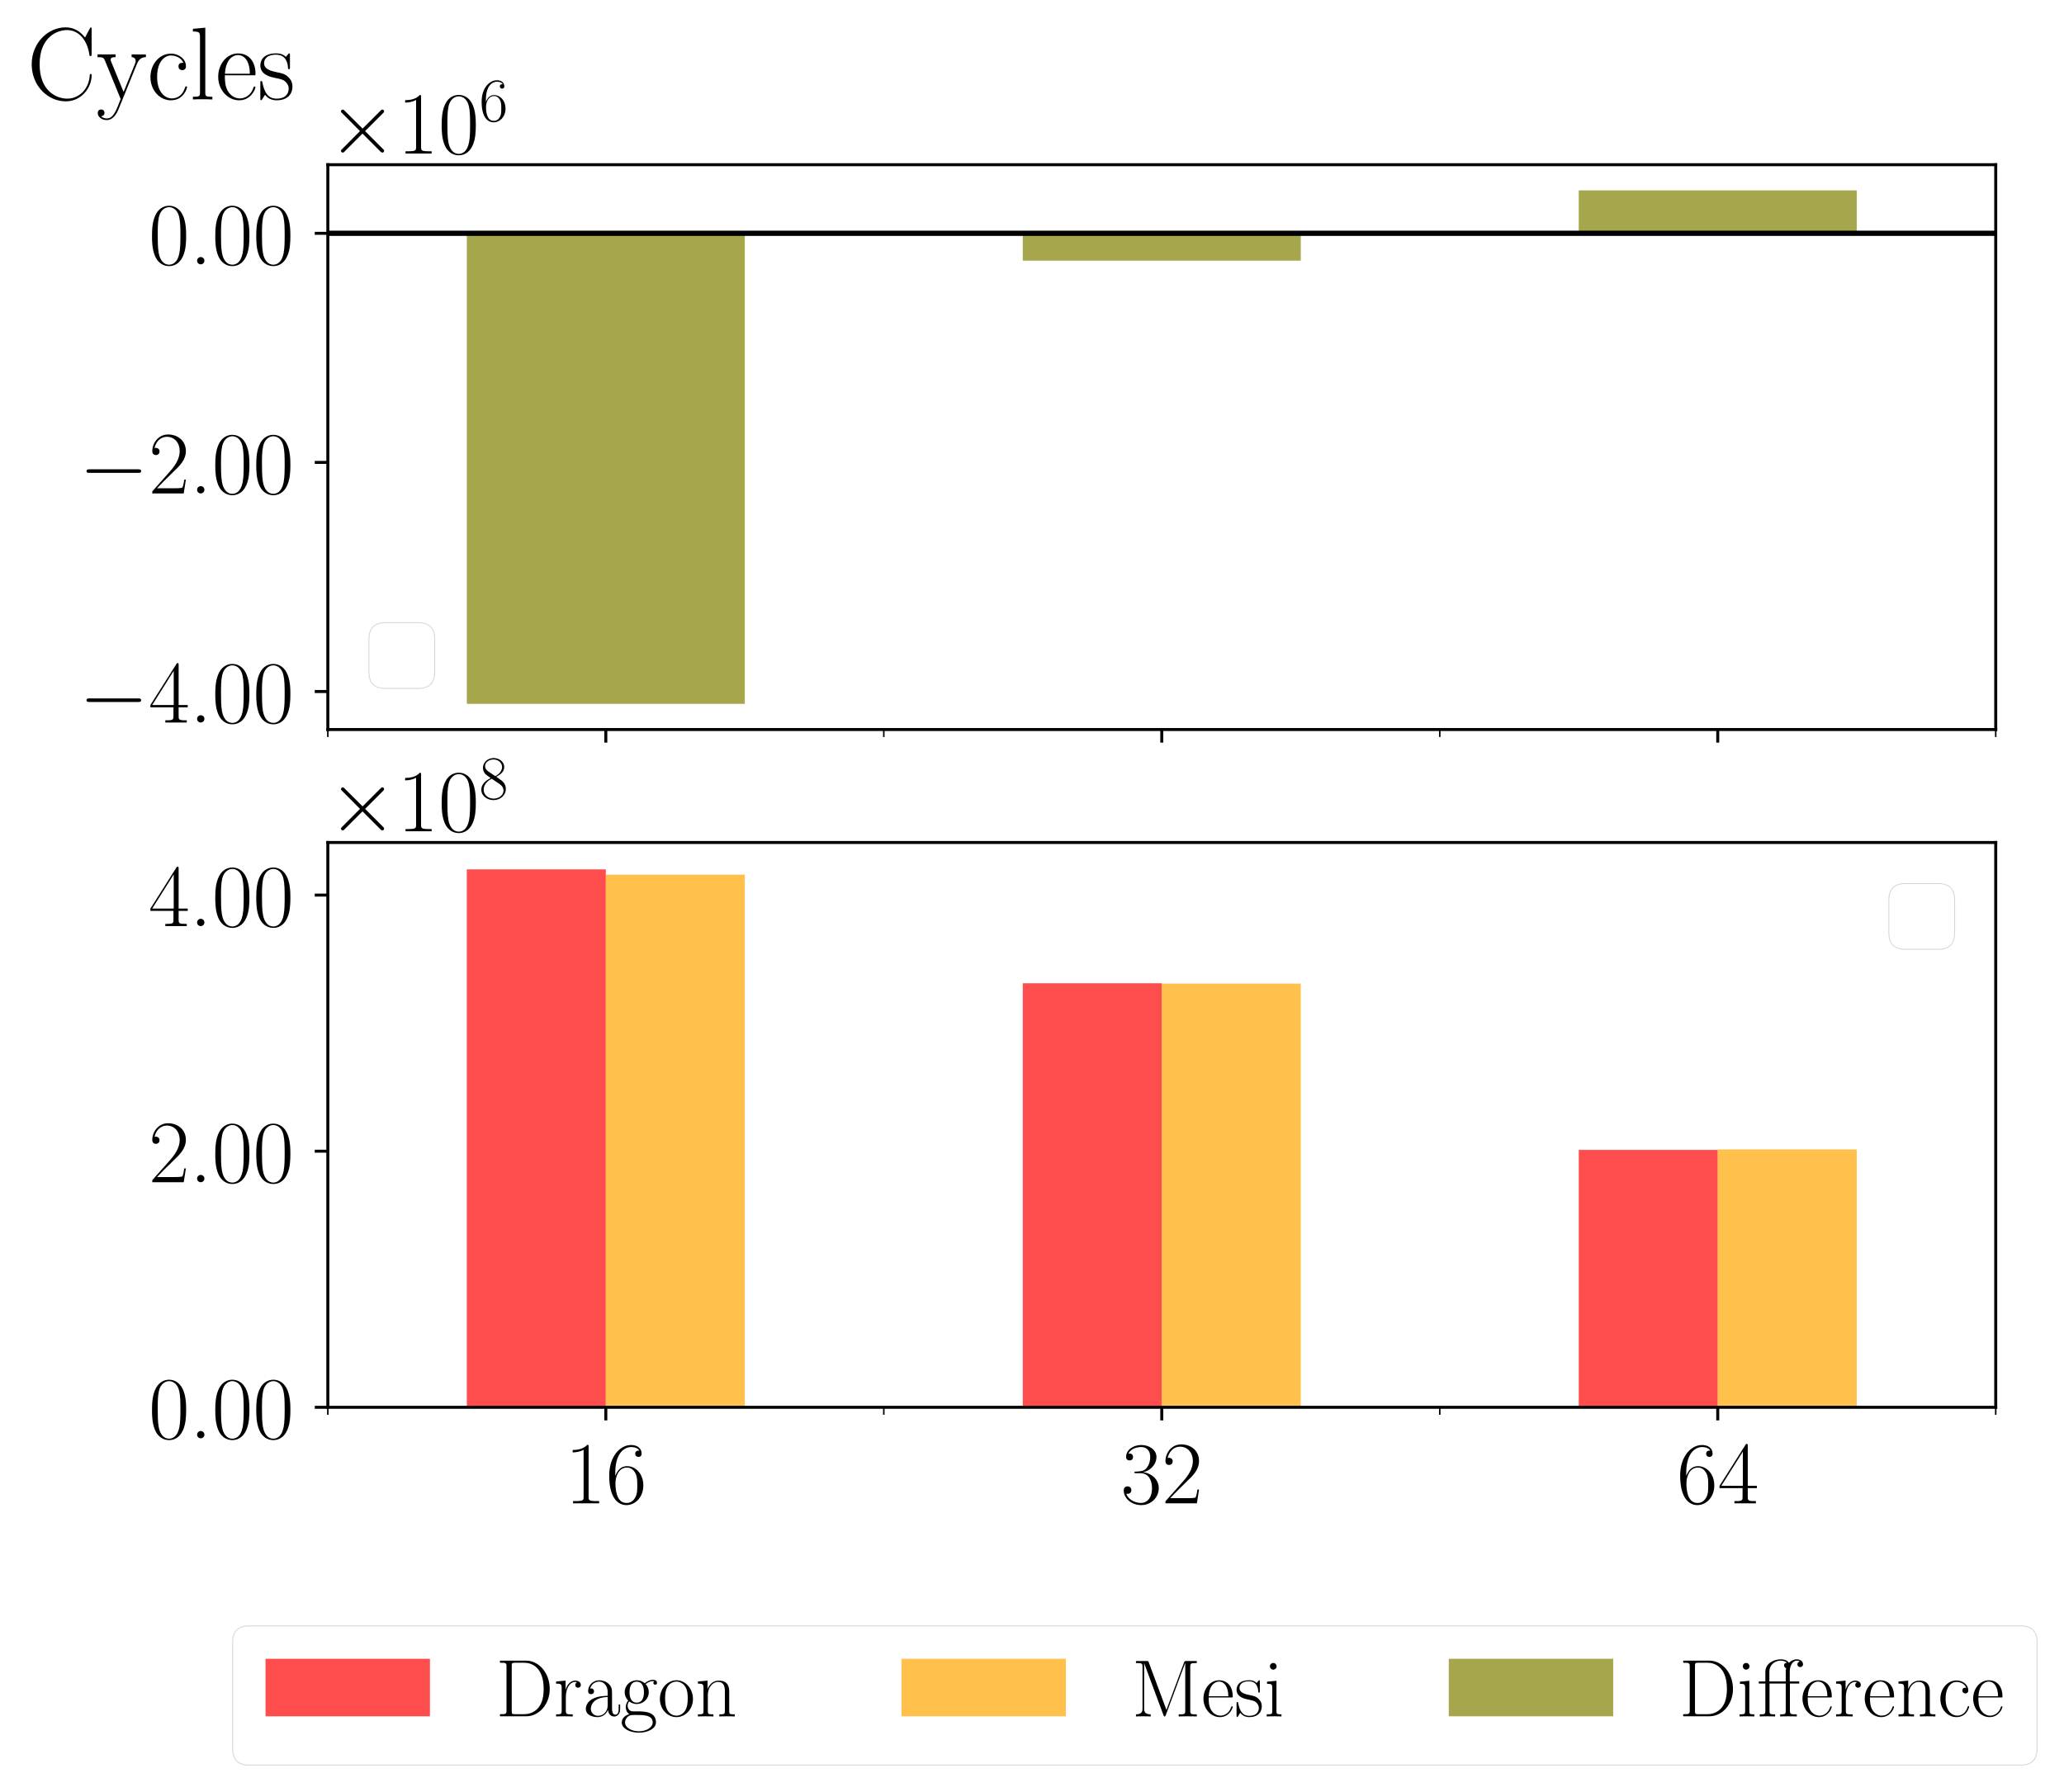
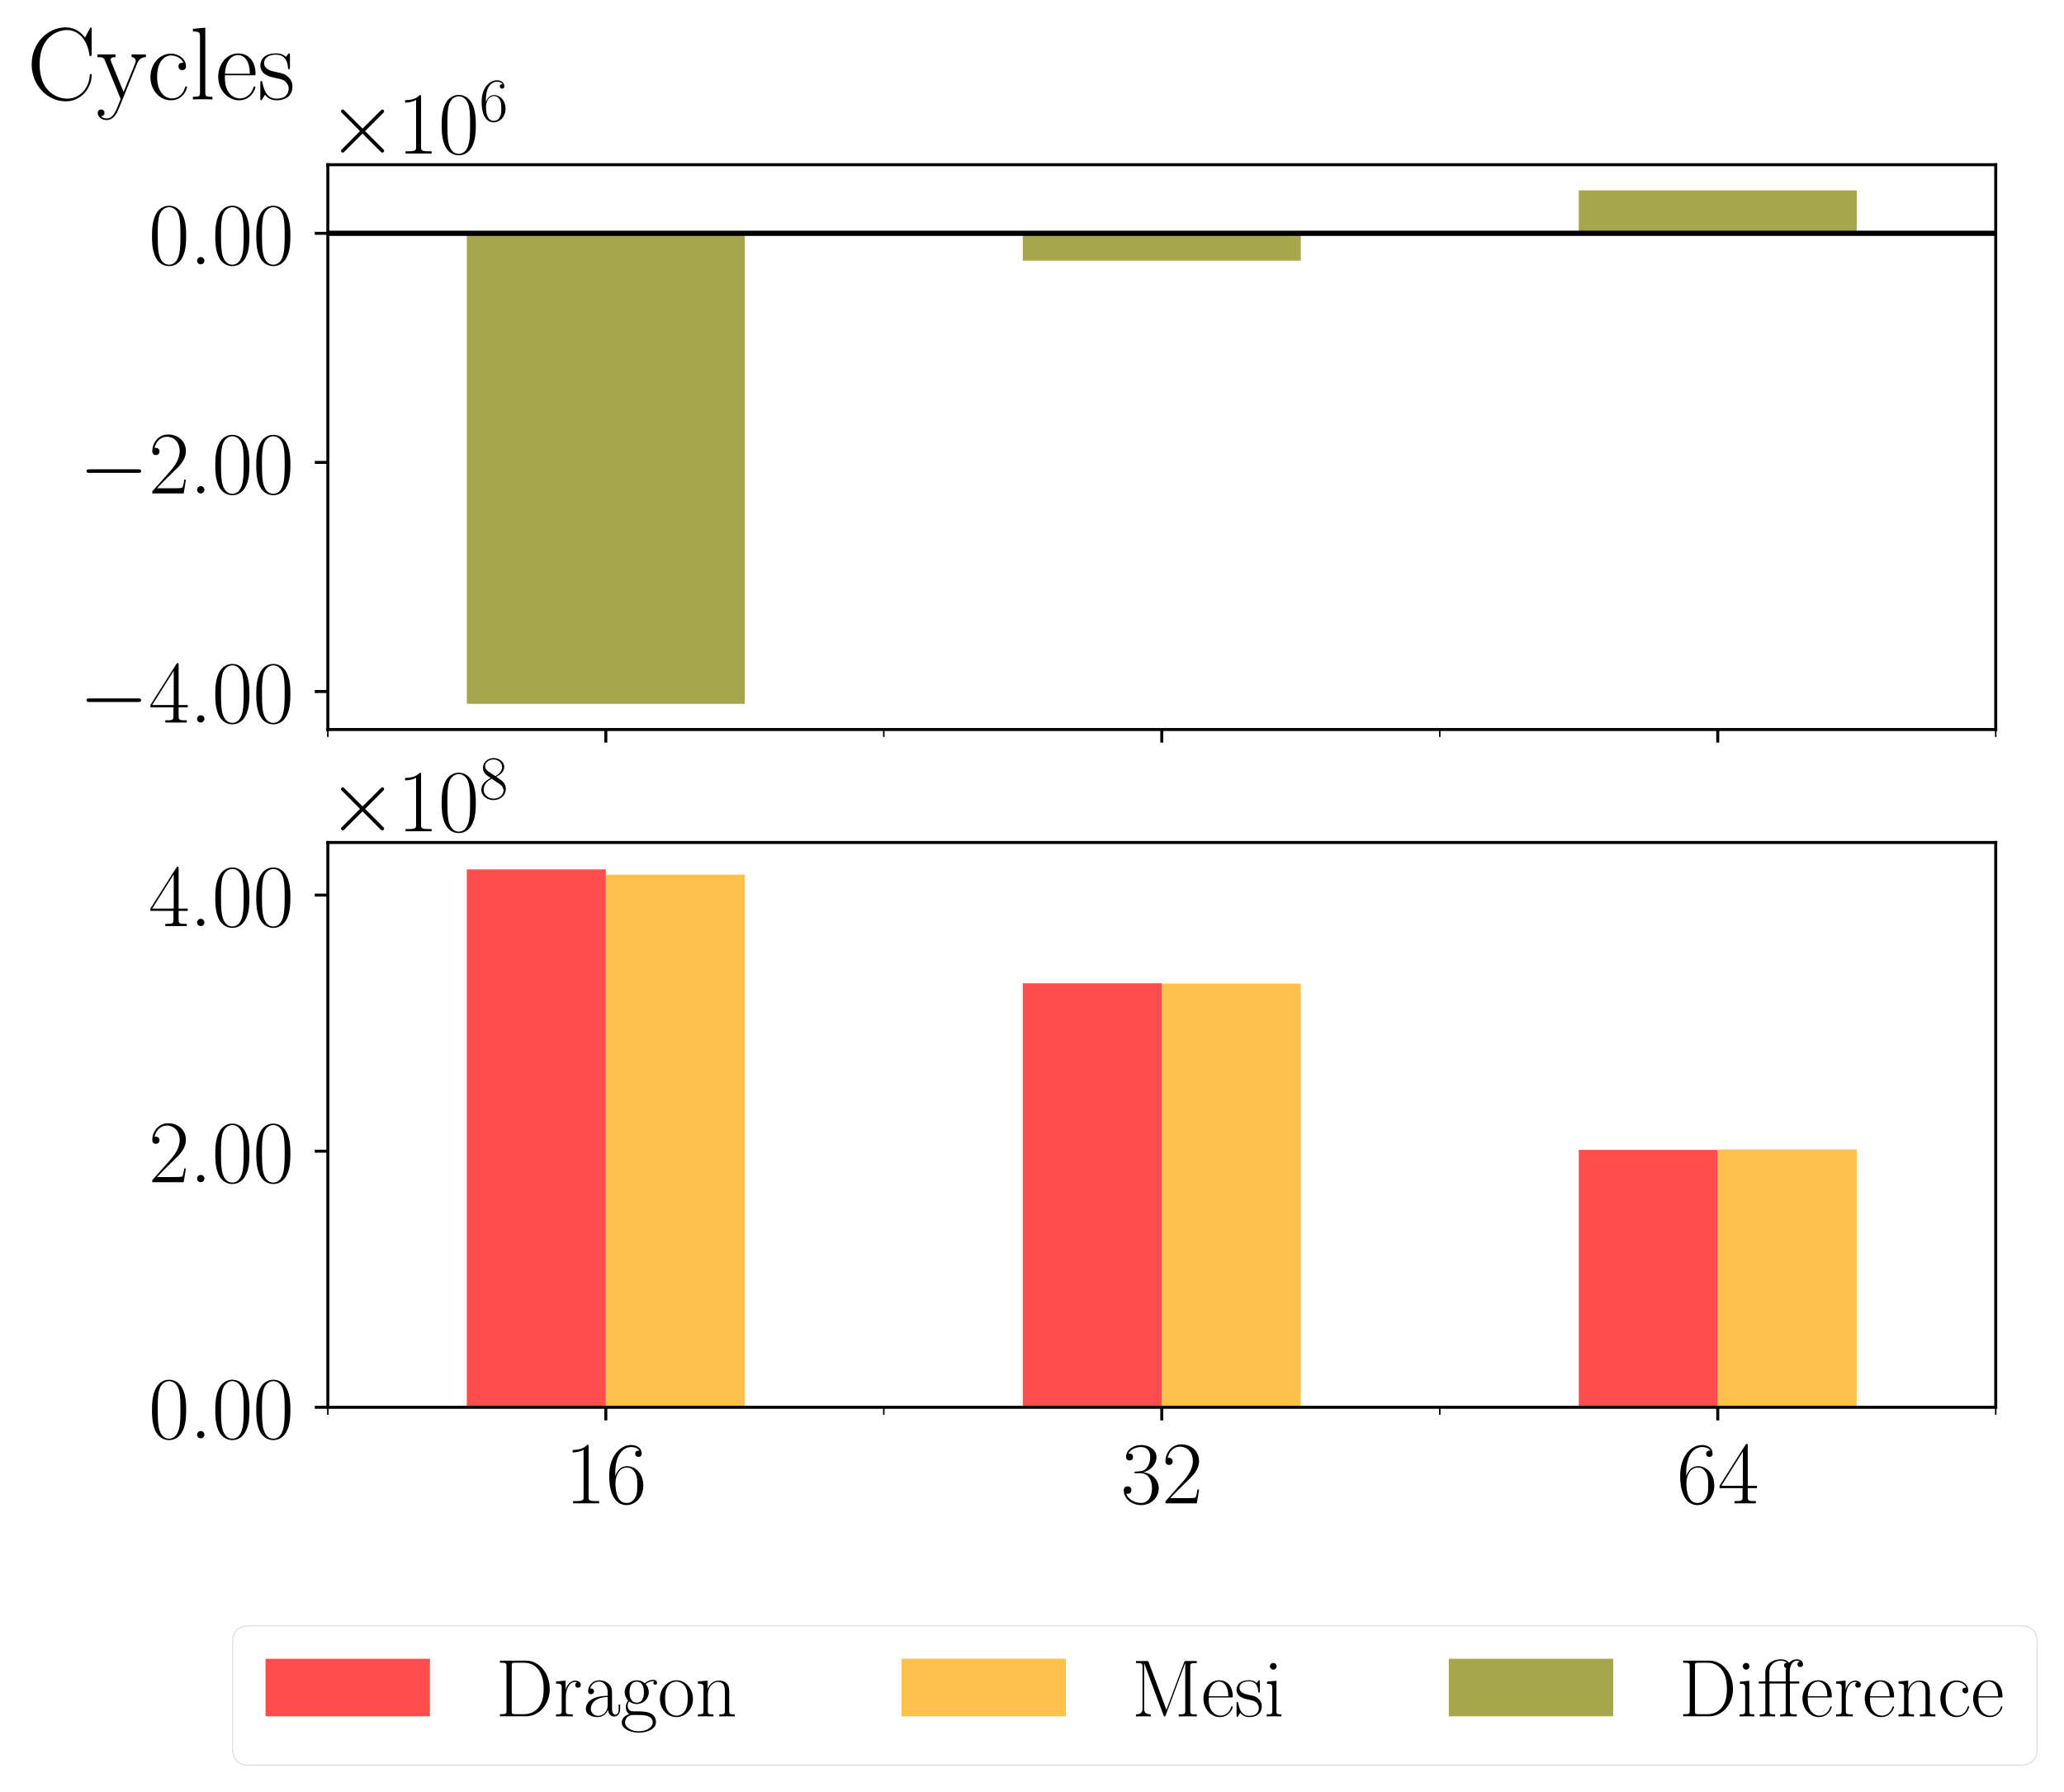
<svg xmlns="http://www.w3.org/2000/svg" xmlns:xlink="http://www.w3.org/1999/xlink" width="552.416pt" height="479.717pt" viewBox="0 0 552.416 479.717" version="1.1">
  <defs>
    <style type="text/css">*{stroke-linejoin: round; stroke-linecap: butt}</style>
  </defs>
  <g id="figure_1">
    <g id="patch_1">
      <path d="M 0 479.717  L 552.416 479.717  L 552.416 0  L 0 0  z " style="fill: #ffffff" />
    </g>
    <g id="axes_1">
      <g id="patch_2">
        <path d="M 87.743 195.294  L 534.143 195.294  L 534.143 44.094  L 87.743 44.094  z " style="fill: #ffffff" />
      </g>
      <g id="patch_3">
-         <path d="M 124.943 62.459  L 199.343 62.459  L 199.343 188.421  L 124.943 188.421  z " clip-path="url(#pe69058b546)" style="fill: #808000; opacity: 0.7" />
+         <path d="M 124.943 62.459  L 199.343 62.459  L 199.343 188.421  L 124.943 188.421  z " clip-path="url(#p09b259d402)" style="fill: #808000; opacity: 0.7" />
      </g>
      <g id="patch_4">
-         <path d="M 273.743 62.459  L 348.143 62.459  L 348.143 69.771  L 273.743 69.771  z " clip-path="url(#pe69058b546)" style="fill: #808000; opacity: 0.7" />
+         <path d="M 273.743 62.459  L 348.143 62.459  L 348.143 69.771  L 273.743 69.771  z " clip-path="url(#p09b259d402)" style="fill: #808000; opacity: 0.7" />
      </g>
      <g id="patch_5">
-         <path d="M 422.543 62.459  L 496.943 62.459  L 496.943 50.966  L 422.543 50.966  z " clip-path="url(#pe69058b546)" style="fill: #808000; opacity: 0.7" />
+         <path d="M 422.543 62.459  L 496.943 62.459  L 496.943 50.966  L 422.543 50.966  z " clip-path="url(#p09b259d402)" style="fill: #808000; opacity: 0.7" />
      </g>
      <g id="matplotlib.axis_1">
        <g id="xtick_1">
          <g id="line2d_1">
            <defs>
-               <path id="mac73f9a037" d="M 0 0  L 0 3.5  " style="stroke: #000000; stroke-width: 0.8" />
-             </defs>
-             <g>
-               <use xlink:href="#mac73f9a037" x="162.143" y="195.294" style="stroke: #000000; stroke-width: 0.8" />
+               <path id="m953974e81e" d="M 0 0  L 0 3.5  " style="stroke: #000000; stroke-width: 0.8" />
+             </defs>
+             <g>
+               <use xlink:href="#m953974e81e" x="162.143" y="195.294" style="stroke: #000000; stroke-width: 0.8" />
            </g>
          </g>
        </g>
        <g id="xtick_2">
          <g id="line2d_2">
            <g>
-               <use xlink:href="#mac73f9a037" x="310.943" y="195.294" style="stroke: #000000; stroke-width: 0.8" />
+               <use xlink:href="#m953974e81e" x="310.943" y="195.294" style="stroke: #000000; stroke-width: 0.8" />
            </g>
          </g>
        </g>
        <g id="xtick_3">
          <g id="line2d_3">
            <g>
-               <use xlink:href="#mac73f9a037" x="459.743" y="195.294" style="stroke: #000000; stroke-width: 0.8" />
+               <use xlink:href="#m953974e81e" x="459.743" y="195.294" style="stroke: #000000; stroke-width: 0.8" />
            </g>
          </g>
        </g>
        <g id="xtick_4">
          <g id="line2d_4">
            <defs>
-               <path id="maad5598e9f" d="M 0 0  L 0 2  " style="stroke: #000000; stroke-width: 0.4" />
-             </defs>
-             <g>
-               <use xlink:href="#maad5598e9f" x="87.743" y="195.294" style="stroke: #000000; stroke-width: 0.4" />
+               <path id="m200328ff78" d="M 0 0  L 0 2  " style="stroke: #000000; stroke-width: 0.4" />
+             </defs>
+             <g>
+               <use xlink:href="#m200328ff78" x="87.743" y="195.294" style="stroke: #000000; stroke-width: 0.4" />
            </g>
          </g>
        </g>
        <g id="xtick_5">
          <g id="line2d_5">
            <g>
-               <use xlink:href="#maad5598e9f" x="236.543" y="195.294" style="stroke: #000000; stroke-width: 0.4" />
+               <use xlink:href="#m200328ff78" x="236.543" y="195.294" style="stroke: #000000; stroke-width: 0.4" />
            </g>
          </g>
        </g>
        <g id="xtick_6">
          <g id="line2d_6">
            <g>
-               <use xlink:href="#maad5598e9f" x="385.343" y="195.294" style="stroke: #000000; stroke-width: 0.4" />
+               <use xlink:href="#m200328ff78" x="385.343" y="195.294" style="stroke: #000000; stroke-width: 0.4" />
            </g>
          </g>
        </g>
        <g id="xtick_7">
          <g id="line2d_7">
            <g>
-               <use xlink:href="#maad5598e9f" x="534.143" y="195.294" style="stroke: #000000; stroke-width: 0.4" />
+               <use xlink:href="#m200328ff78" x="534.143" y="195.294" style="stroke: #000000; stroke-width: 0.4" />
            </g>
          </g>
        </g>
      </g>
      <g id="matplotlib.axis_2">
        <g id="ytick_1">
          <g id="line2d_8">
            <defs>
-               <path id="mbe577cff24" d="M 0 0  L -3.5 0  " style="stroke: #000000; stroke-width: 0.8" />
-             </defs>
-             <g>
-               <use xlink:href="#mbe577cff24" x="87.743" y="185.117" style="stroke: #000000; stroke-width: 0.8" />
+               <path id="m95f614c9e4" d="M 0 0  L -3.5 0  " style="stroke: #000000; stroke-width: 0.8" />
+             </defs>
+             <g>
+               <use xlink:href="#m95f614c9e4" x="87.743" y="185.117" style="stroke: #000000; stroke-width: 0.8" />
            </g>
          </g>
          <g id="text_1">
            <g transform="translate(21.17931 193.4189)scale(0.24 -0.24)">
              <defs>
                <path id="CMSY10-0" d="M 4218 1472  C 4326 1472 4442 1472 4442 1600  C 4442 1728 4326 1728 4218 1728  L 755 1728  C 646 1728 531 1728 531 1600  C 531 1472 646 1472 755 1472  L 4218 1472  z " transform="scale(0.015625)" />
                <path id="CMR17-34" d="M 2150 4122  C 2150 4256 2144 4256 2029 4256  L 128 1254  L 128 1088  L 1779 1088  L 1779 457  C 1779 224 1766 160 1318 160  L 1197 160  L 1197 0  C 1402 0 1747 0 1965 0  C 2182 0 2528 0 2733 0  L 2733 160  L 2611 160  C 2163 160 2150 224 2150 457  L 2150 1088  L 2803 1088  L 2803 1254  L 2150 1254  L 2150 4122  z M 1798 3703  L 1798 1254  L 256 1254  L 1798 3703  z " transform="scale(0.015625)" />
                <path id="CMR17-2e" d="M 1062 261  C 1062 420 934 522 800 522  C 672 522 538 420 538 261  C 538 102 666 0 800 0  C 928 0 1062 102 1062 261  z " transform="scale(0.015625)" />
                <path id="CMR17-30" d="M 2688 2025  C 2688 2416 2682 3080 2413 3591  C 2176 4039 1798 4198 1466 4198  C 1158 4198 768 4058 525 3597  C 269 3118 243 2524 243 2025  C 243 1661 250 1106 448 619  C 723 -39 1216 -128 1466 -128  C 1760 -128 2208 -7 2470 600  C 2662 1042 2688 1559 2688 2025  z M 1466 -26  C 1056 -26 813 325 723 812  C 653 1188 653 1738 653 2096  C 653 2588 653 2997 736 3387  C 858 3929 1216 4096 1466 4096  C 1728 4096 2067 3923 2189 3400  C 2272 3036 2278 2607 2278 2096  C 2278 1680 2278 1169 2202 792  C 2067 95 1690 -26 1466 -26  z " transform="scale(0.015625)" />
              </defs>
              <use xlink:href="#CMSY10-0" transform="scale(0.996264)" />
              <use xlink:href="#CMR17-34" transform="translate(77.48747 0)scale(0.996264)" />
              <use xlink:href="#CMR17-2e" transform="translate(123.1779 0)scale(0.996264)" />
              <use xlink:href="#CMR17-30" transform="translate(148.049 0)scale(0.996264)" />
              <use xlink:href="#CMR17-30" transform="translate(193.7395 0)scale(0.996264)" />
            </g>
          </g>
        </g>
        <g id="ytick_2">
          <g id="line2d_9">
            <g>
-               <use xlink:href="#mbe577cff24" x="87.743" y="123.788" style="stroke: #000000; stroke-width: 0.8" />
+               <use xlink:href="#m95f614c9e4" x="87.743" y="123.788" style="stroke: #000000; stroke-width: 0.8" />
            </g>
          </g>
          <g id="text_2">
            <g transform="translate(21.17931 132.0899)scale(0.24 -0.24)">
              <defs>
                <path id="CMR17-32" d="M 2669 989  L 2554 989  C 2490 536 2438 459 2413 420  C 2381 369 1920 369 1830 369  L 602 369  C 832 619 1280 1072 1824 1597  C 2214 1967 2669 2402 2669 3035  C 2669 3790 2067 4224 1395 4224  C 691 4224 262 3604 262 3030  C 262 2780 448 2748 525 2748  C 589 2748 781 2787 781 3010  C 781 3207 614 3264 525 3264  C 486 3264 448 3258 422 3245  C 544 3790 915 4058 1306 4058  C 1862 4058 2227 3617 2227 3035  C 2227 2479 1901 2000 1536 1584  L 262 146  L 262 0  L 2515 0  L 2669 989  z " transform="scale(0.015625)" />
              </defs>
              <use xlink:href="#CMSY10-0" transform="scale(0.996264)" />
              <use xlink:href="#CMR17-32" transform="translate(77.48747 0)scale(0.996264)" />
              <use xlink:href="#CMR17-2e" transform="translate(123.1779 0)scale(0.996264)" />
              <use xlink:href="#CMR17-30" transform="translate(148.049 0)scale(0.996264)" />
              <use xlink:href="#CMR17-30" transform="translate(193.7395 0)scale(0.996264)" />
            </g>
          </g>
        </g>
        <g id="ytick_3">
          <g id="line2d_10">
            <g>
-               <use xlink:href="#mbe577cff24" x="87.743" y="62.459" style="stroke: #000000; stroke-width: 0.8" />
+               <use xlink:href="#m95f614c9e4" x="87.743" y="62.459" style="stroke: #000000; stroke-width: 0.8" />
            </g>
          </g>
          <g id="text_3">
            <g transform="translate(39.77631 70.76087)scale(0.24 -0.24)">
              <use xlink:href="#CMR17-30" transform="scale(0.996264)" />
              <use xlink:href="#CMR17-2e" transform="translate(45.69048 0)scale(0.996264)" />
              <use xlink:href="#CMR17-30" transform="translate(70.56154 0)scale(0.996264)" />
              <use xlink:href="#CMR17-30" transform="translate(116.252 0)scale(0.996264)" />
            </g>
          </g>
        </g>
        <g id="text_4">
          <g transform="translate(7.2 26.5718)scale(0.28 -0.28)">
            <defs>
              <path id="CMR17-43" d="M 3974 4289  C 3974 4403 3968 4410 3930 4410  C 3904 4410 3898 4403 3853 4327  L 3571 3792  C 3258 4187 2874 4416 2381 4416  C 1286 4416 294 3456 294 2148  C 294 826 1286 -128 2387 -128  C 3366 -128 3974 730 3974 1461  C 3974 1524 3974 1550 3917 1550  C 3866 1550 3866 1531 3859 1474  C 3808 585 3168 38 2477 38  C 1824 38 781 495 781 2147  C 781 3805 1843 4250 2464 4250  C 3187 4250 3712 3628 3834 2745  C 3846 2668 3846 2655 3904 2655  C 3974 2655 3974 2668 3974 2783  L 3974 4289  z " transform="scale(0.015625)" />
              <path id="CMR17-79" d="M 2496 2197  C 2656 2586 2944 2586 3034 2586  L 3034 2752  C 2912 2752 2752 2752 2630 2752  C 2496 2752 2285 2752 2157 2758  L 2157 2592  C 2400 2573 2406 2394 2406 2343  C 2406 2280 2394 2248 2362 2171  L 1664 449  L 902 2306  C 870 2382 870 2426 870 2433  C 870 2573 1018 2586 1171 2586  L 1171 2758  C 1018 2752 742 2752 582 2752  C 410 2752 205 2752 64 2758  L 64 2586  C 410 2586 448 2554 531 2350  L 1485 15  C 1197 -738 1030 -1178 627 -1178  C 557 -1178 397 -1159 282 -1044  C 429 -1031 493 -942 493 -833  C 493 -725 416 -629 288 -629  C 147 -629 77 -725 77 -840  C 77 -1095 339 -1280 627 -1280  C 998 -1280 1229 -922 1357 -604  L 2496 2197  z " transform="scale(0.015625)" />
              <path id="CMR17-63" d="M 2234 2240  C 2112 2240 1933 2240 1933 2017  C 1933 1838 2080 1787 2163 1787  C 2208 1787 2394 1807 2394 2024  C 2394 2467 1958 2803 1466 2803  C 787 2803 211 2178 211 1363  C 211 516 813 -64 1466 -64  C 2259 -64 2458 677 2458 748  C 2458 774 2451 793 2406 793  C 2362 793 2355 787 2330 703  C 2163 180 1798 51 1523 51  C 1114 51 621 427 621 1369  C 621 2338 1094 2688 1472 2688  C 1722 2688 2093 2573 2234 2240  z " transform="scale(0.015625)" />
              <path id="CMR17-6c" d="M 979 4396  L 218 4326  L 218 4160  C 595 4160 653 4122 653 3817  L 653 426  C 653 184 627 153 218 153  L 218 -13  C 371 0 653 0 813 0  C 979 0 1261 0 1414 -13  L 1414 153  C 1005 153 979 178 979 426  L 979 4396  z " transform="scale(0.015625)" />
              <path id="CMR17-65" d="M 2438 1472  C 2464 1498 2464 1511 2464 1576  C 2464 2238 2118 2816 1389 2816  C 710 2816 173 2169 173 1383  C 173 551 781 -64 1459 -64  C 2176 -64 2458 607 2458 740  C 2458 784 2419 784 2406 784  C 2362 784 2355 771 2330 696  C 2189 265 1837 51 1504 51  C 1229 51 954 203 781 480  C 582 803 582 1176 582 1472  L 2438 1472  z M 589 1568  C 634 2505 1126 2714 1382 2714  C 1818 2714 2112 2297 2118 1568  L 589 1568  z " transform="scale(0.015625)" />
              <path id="CMR17-73" d="M 1978 2697  C 1978 2813 1971 2819 1933 2819  C 1907 2819 1901 2813 1824 2717  C 1805 2691 1747 2626 1728 2601  C 1523 2819 1235 2819 1126 2819  C 416 2819 160 2447 160 2076  C 160 1498 813 1365 998 1325  C 1402 1243 1542 1217 1677 1101  C 1760 1025 1901 884 1901 654  C 1901 384 1747 38 1158 38  C 602 38 403 460 288 1021  C 269 1110 269 1117 218 1117  C 166 1117 160 1110 160 983  L 160 63  C 160 -51 166 -58 205 -58  C 237 -58 243 -51 275 0  C 314 57 410 211 448 276  C 576 103 800 -64 1158 -64  C 1792 -64 2131 283 2131 784  C 2131 1112 1958 1285 1875 1362  C 1683 1561 1459 1606 1190 1657  C 838 1735 390 1825 390 2217  C 390 2383 480 2737 1126 2737  C 1811 2737 1850 2094 1862 1888  C 1869 1856 1901 1849 1920 1849  C 1978 1849 1978 1869 1978 1978  L 1978 2697  z " transform="scale(0.015625)" />
            </defs>
            <use xlink:href="#CMR17-43" transform="scale(0.996264)" />
            <use xlink:href="#CMR17-79" transform="translate(66.50988 0)scale(0.996264)" />
            <use xlink:href="#CMR17-63" transform="translate(114.8028 0)scale(0.996264)" />
            <use xlink:href="#CMR17-6c" transform="translate(155.2885 0)scale(0.996264)" />
            <use xlink:href="#CMR17-65" transform="translate(180.1595 0)scale(0.996264)" />
            <use xlink:href="#CMR17-73" transform="translate(220.6452 0)scale(0.996264)" />
          </g>
        </g>
        <g id="text_5">
          <g transform="translate(87.7425 41.09368)scale(0.24 -0.24)">
            <defs>
              <path id="CMSY10-2" d="M 2490 1785  L 1210 3059  C 1133 3136 1120 3148 1069 3148  C 1005 3148 941 3091 941 3020  C 941 2976 954 2963 1024 2892  L 2304 1606  L 1024 320  C 954 249 941 236 941 192  C 941 121 1005 64 1069 64  C 1120 64 1133 76 1210 153  L 2483 1427  L 3808 102  C 3821 96 3866 64 3904 64  C 3981 64 4032 121 4032 192  C 4032 204 4032 230 4013 262  C 4006 275 2989 1280 2669 1606  L 3840 2777  C 3872 2816 3968 2899 4000 2937  C 4006 2950 4032 2976 4032 3020  C 4032 3091 3981 3148 3904 3148  C 3853 3148 3827 3123 3757 3052  L 2490 1785  z " transform="scale(0.015625)" />
              <path id="CMR17-31" d="M 1702 4058  C 1702 4192 1696 4192 1606 4192  C 1357 3916 979 3827 621 3827  C 602 3827 570 3827 563 3808  C 557 3795 557 3782 557 3648  C 755 3648 1088 3686 1344 3839  L 1344 461  C 1344 236 1331 160 781 160  L 589 160  L 589 0  C 896 0 1216 0 1523 0  C 1830 0 2150 0 2458 0  L 2458 160  L 2266 160  C 1715 160 1702 230 1702 458  L 1702 4058  z " transform="scale(0.015625)" />
              <path id="CMR17-36" d="M 678 2176  C 678 3690 1395 4032 1811 4032  C 1946 4032 2272 4009 2400 3776  C 2298 3776 2106 3776 2106 3553  C 2106 3381 2246 3323 2336 3323  C 2394 3323 2566 3348 2566 3560  C 2566 3954 2246 4179 1805 4179  C 1043 4179 243 3390 243 1984  C 243 253 966 -128 1478 -128  C 2099 -128 2688 427 2688 1283  C 2688 2081 2170 2662 1517 2662  C 1126 2662 838 2407 678 1960  L 678 2176  z M 1478 25  C 691 25 691 1200 691 1436  C 691 1896 909 2560 1504 2560  C 1613 2560 1926 2560 2138 2120  C 2253 1870 2253 1609 2253 1289  C 2253 944 2253 690 2118 434  C 1978 171 1773 25 1478 25  z " transform="scale(0.015625)" />
            </defs>
            <use xlink:href="#CMSY10-2" transform="scale(0.996264)" />
            <use xlink:href="#CMR17-31" transform="translate(77.48747 0)scale(0.996264)" />
            <use xlink:href="#CMR17-30" transform="translate(123.1779 0)scale(0.996264)" />
            <use xlink:href="#CMR17-36" transform="translate(168.8684 36.15364)scale(0.697382)" />
          </g>
        </g>
      </g>
      <g id="line2d_11">
-         <path d="M 87.743 62.459  L 534.143 62.459  " clip-path="url(#pe69058b546)" style="fill: none; stroke: #000000; stroke-width: 1.4; stroke-linecap: square" />
+         <path d="M 87.743 62.459  L 534.143 62.459  " clip-path="url(#p09b259d402)" style="fill: none; stroke: #000000; stroke-width: 1.4; stroke-linecap: square" />
      </g>
      <g id="patch_6">
        <path d="M 87.743 195.294  L 87.743 44.094  " style="fill: none; stroke: #000000; stroke-width: 0.8; stroke-linejoin: miter; stroke-linecap: square" />
      </g>
      <g id="patch_7">
        <path d="M 534.143 195.294  L 534.143 44.094  " style="fill: none; stroke: #000000; stroke-width: 0.8; stroke-linejoin: miter; stroke-linecap: square" />
      </g>
      <g id="patch_8">
        <path d="M 87.743 195.294  L 534.143 195.294  " style="fill: none; stroke: #000000; stroke-width: 0.8; stroke-linejoin: miter; stroke-linecap: square" />
      </g>
      <g id="patch_9">
        <path d="M 87.743 44.094  L 534.143 44.094  " style="fill: none; stroke: #000000; stroke-width: 0.8; stroke-linejoin: miter; stroke-linecap: square" />
      </g>
-       <g id="legend_1">
-         <g id="patch_10">
-           <path d="M 103.143 184.294  L 111.943 184.294  Q 116.343 184.294 116.343 179.894  L 116.343 171.094  Q 116.343 166.694 111.943 166.694  L 103.143 166.694  Q 98.743 166.694 98.743 171.094  L 98.743 179.894  Q 98.743 184.294 103.143 184.294  z " style="fill: #ffffff; opacity: 0.8; stroke: #cccccc; stroke-width: 0.24; stroke-linejoin: miter" />
-         </g>
-       </g>
    </g>
    <g id="axes_2">
+       <g id="patch_10">
+         <path d="M 87.743 376.734  L 534.143 376.734  L 534.143 225.534  L 87.743 225.534  z " style="fill: #ffffff" />
+       </g>
      <g id="patch_11">
-         <path d="M 87.743 376.734  L 534.143 376.734  L 534.143 225.534  L 87.743 225.534  z " style="fill: #ffffff" />
+         <path d="M 124.943 376.734  L 162.143 376.734  L 162.143 232.734  L 124.943 232.734  z " clip-path="url(#p627ff0f43c)" style="fill: #ff0000; opacity: 0.7" />
      </g>
      <g id="patch_12">
-         <path d="M 124.943 376.734  L 162.143 376.734  L 162.143 232.734  L 124.943 232.734  z " clip-path="url(#pca4b18062c)" style="fill: #ff0000; opacity: 0.7" />
+         <path d="M 273.743 376.734  L 310.943 376.734  L 310.943 263.222  L 273.743 263.222  z " clip-path="url(#p627ff0f43c)" style="fill: #ff0000; opacity: 0.7" />
      </g>
      <g id="patch_13">
-         <path d="M 273.743 376.734  L 310.943 376.734  L 310.943 263.222  L 273.743 263.222  z " clip-path="url(#pca4b18062c)" style="fill: #ff0000; opacity: 0.7" />
+         <path d="M 422.543 376.734  L 459.743 376.734  L 459.743 307.831  L 422.543 307.831  z " clip-path="url(#p627ff0f43c)" style="fill: #ff0000; opacity: 0.7" />
      </g>
      <g id="patch_14">
-         <path d="M 422.543 376.734  L 459.743 376.734  L 459.743 307.831  L 422.543 307.831  z " clip-path="url(#pca4b18062c)" style="fill: #ff0000; opacity: 0.7" />
+         <path d="M 162.143 376.734  L 199.343 376.734  L 199.343 234.142  L 162.143 234.142  z " clip-path="url(#p627ff0f43c)" style="fill: #ffa500; opacity: 0.7" />
      </g>
      <g id="patch_15">
-         <path d="M 162.143 376.734  L 199.343 376.734  L 199.343 234.142  L 162.143 234.142  z " clip-path="url(#pca4b18062c)" style="fill: #ffa500; opacity: 0.7" />
+         <path d="M 310.943 376.734  L 348.143 376.734  L 348.143 263.304  L 310.943 263.304  z " clip-path="url(#p627ff0f43c)" style="fill: #ffa500; opacity: 0.7" />
      </g>
      <g id="patch_16">
-         <path d="M 310.943 376.734  L 348.143 376.734  L 348.143 263.304  L 310.943 263.304  z " clip-path="url(#pca4b18062c)" style="fill: #ffa500; opacity: 0.7" />
-       </g>
-       <g id="patch_17">
-         <path d="M 459.743 376.734  L 496.943 376.734  L 496.943 307.703  L 459.743 307.703  z " clip-path="url(#pca4b18062c)" style="fill: #ffa500; opacity: 0.7" />
+         <path d="M 459.743 376.734  L 496.943 376.734  L 496.943 307.703  L 459.743 307.703  z " clip-path="url(#p627ff0f43c)" style="fill: #ffa500; opacity: 0.7" />
      </g>
      <g id="matplotlib.axis_3">
        <g id="xtick_8">
          <g id="line2d_12">
            <g>
-               <use xlink:href="#mac73f9a037" x="162.143" y="376.734" style="stroke: #000000; stroke-width: 0.8" />
+               <use xlink:href="#m953974e81e" x="162.143" y="376.734" style="stroke: #000000; stroke-width: 0.8" />
            </g>
          </g>
          <g id="text_6">
            <g transform="translate(151.1768 402.4381)scale(0.24 -0.24)">
              <use xlink:href="#CMR17-31" transform="scale(0.996264)" />
              <use xlink:href="#CMR17-36" transform="translate(45.69048 0)scale(0.996264)" />
            </g>
          </g>
        </g>
        <g id="xtick_9">
          <g id="line2d_13">
            <g>
-               <use xlink:href="#mac73f9a037" x="310.943" y="376.734" style="stroke: #000000; stroke-width: 0.8" />
+               <use xlink:href="#m953974e81e" x="310.943" y="376.734" style="stroke: #000000; stroke-width: 0.8" />
            </g>
          </g>
          <g id="text_7">
            <g transform="translate(299.9768 402.4381)scale(0.24 -0.24)">
              <defs>
                <path id="CMR17-33" d="M 1414 2157  C 1984 2157 2234 1662 2234 1090  C 2234 320 1824 25 1453 25  C 1114 25 563 194 390 693  C 422 680 454 680 486 680  C 640 680 755 782 755 948  C 755 1133 614 1216 486 1216  C 378 1216 211 1165 211 926  C 211 335 787 -128 1466 -128  C 2176 -128 2720 430 2720 1085  C 2720 1707 2208 2157 1600 2227  C 2086 2328 2554 2756 2554 3329  C 2554 3820 2048 4179 1472 4179  C 890 4179 378 3829 378 3329  C 378 3110 544 3072 627 3072  C 762 3072 877 3155 877 3321  C 877 3486 762 3569 627 3569  C 602 3569 570 3569 544 3557  C 730 3959 1235 4032 1459 4032  C 1683 4032 2106 3925 2106 3320  C 2106 3143 2080 2828 1862 2550  C 1670 2304 1453 2304 1242 2284  C 1210 2284 1062 2269 1037 2269  C 992 2263 966 2257 966 2208  C 966 2163 973 2157 1101 2157  L 1414 2157  z " transform="scale(0.015625)" />
              </defs>
              <use xlink:href="#CMR17-33" transform="scale(0.996264)" />
              <use xlink:href="#CMR17-32" transform="translate(45.69048 0)scale(0.996264)" />
            </g>
          </g>
        </g>
        <g id="xtick_10">
          <g id="line2d_14">
            <g>
-               <use xlink:href="#mac73f9a037" x="459.743" y="376.734" style="stroke: #000000; stroke-width: 0.8" />
+               <use xlink:href="#m953974e81e" x="459.743" y="376.734" style="stroke: #000000; stroke-width: 0.8" />
            </g>
          </g>
          <g id="text_8">
            <g transform="translate(448.7768 402.4381)scale(0.24 -0.24)">
              <use xlink:href="#CMR17-36" transform="scale(0.996264)" />
              <use xlink:href="#CMR17-34" transform="translate(45.69048 0)scale(0.996264)" />
            </g>
          </g>
        </g>
        <g id="xtick_11">
          <g id="line2d_15">
            <g>
-               <use xlink:href="#maad5598e9f" x="87.743" y="376.734" style="stroke: #000000; stroke-width: 0.4" />
+               <use xlink:href="#m200328ff78" x="87.743" y="376.734" style="stroke: #000000; stroke-width: 0.4" />
            </g>
          </g>
        </g>
        <g id="xtick_12">
          <g id="line2d_16">
            <g>
-               <use xlink:href="#maad5598e9f" x="236.543" y="376.734" style="stroke: #000000; stroke-width: 0.4" />
+               <use xlink:href="#m200328ff78" x="236.543" y="376.734" style="stroke: #000000; stroke-width: 0.4" />
            </g>
          </g>
        </g>
        <g id="xtick_13">
          <g id="line2d_17">
            <g>
-               <use xlink:href="#maad5598e9f" x="385.343" y="376.734" style="stroke: #000000; stroke-width: 0.4" />
+               <use xlink:href="#m200328ff78" x="385.343" y="376.734" style="stroke: #000000; stroke-width: 0.4" />
            </g>
          </g>
        </g>
        <g id="xtick_14">
          <g id="line2d_18">
            <g>
-               <use xlink:href="#maad5598e9f" x="534.143" y="376.734" style="stroke: #000000; stroke-width: 0.4" />
+               <use xlink:href="#m200328ff78" x="534.143" y="376.734" style="stroke: #000000; stroke-width: 0.4" />
            </g>
          </g>
        </g>
      </g>
      <g id="matplotlib.axis_4">
        <g id="ytick_4">
          <g id="line2d_19">
            <g>
-               <use xlink:href="#mbe577cff24" x="87.743" y="376.734" style="stroke: #000000; stroke-width: 0.8" />
+               <use xlink:href="#m95f614c9e4" x="87.743" y="376.734" style="stroke: #000000; stroke-width: 0.8" />
            </g>
          </g>
          <g id="text_9">
            <g transform="translate(39.77631 385.0359)scale(0.24 -0.24)">
              <use xlink:href="#CMR17-30" transform="scale(0.996264)" />
              <use xlink:href="#CMR17-2e" transform="translate(45.69048 0)scale(0.996264)" />
              <use xlink:href="#CMR17-30" transform="translate(70.56154 0)scale(0.996264)" />
              <use xlink:href="#CMR17-30" transform="translate(116.252 0)scale(0.996264)" />
            </g>
          </g>
        </g>
        <g id="ytick_5">
          <g id="line2d_20">
            <g>
-               <use xlink:href="#mbe577cff24" x="87.743" y="308.174" style="stroke: #000000; stroke-width: 0.8" />
+               <use xlink:href="#m95f614c9e4" x="87.743" y="308.174" style="stroke: #000000; stroke-width: 0.8" />
            </g>
          </g>
          <g id="text_10">
            <g transform="translate(39.77631 316.4759)scale(0.24 -0.24)">
              <use xlink:href="#CMR17-32" transform="scale(0.996264)" />
              <use xlink:href="#CMR17-2e" transform="translate(45.69048 0)scale(0.996264)" />
              <use xlink:href="#CMR17-30" transform="translate(70.56154 0)scale(0.996264)" />
              <use xlink:href="#CMR17-30" transform="translate(116.252 0)scale(0.996264)" />
            </g>
          </g>
        </g>
        <g id="ytick_6">
          <g id="line2d_21">
            <g>
-               <use xlink:href="#mbe577cff24" x="87.743" y="239.614" style="stroke: #000000; stroke-width: 0.8" />
+               <use xlink:href="#m95f614c9e4" x="87.743" y="239.614" style="stroke: #000000; stroke-width: 0.8" />
            </g>
          </g>
          <g id="text_11">
            <g transform="translate(39.77631 247.9159)scale(0.24 -0.24)">
              <use xlink:href="#CMR17-34" transform="scale(0.996264)" />
              <use xlink:href="#CMR17-2e" transform="translate(45.69048 0)scale(0.996264)" />
              <use xlink:href="#CMR17-30" transform="translate(70.56154 0)scale(0.996264)" />
              <use xlink:href="#CMR17-30" transform="translate(116.252 0)scale(0.996264)" />
            </g>
          </g>
        </g>
        <g id="text_12">
          <g transform="translate(87.7425 222.5337)scale(0.24 -0.24)">
            <defs>
              <path id="CMR17-38" d="M 1741 2264  C 2144 2467 2554 2773 2554 3263  C 2554 3841 1990 4179 1472 4179  C 890 4179 378 3759 378 3180  C 378 3021 416 2747 666 2505  C 730 2442 998 2251 1171 2130  C 883 1983 211 1634 211 934  C 211 279 838 -128 1459 -128  C 2144 -128 2720 362 2720 1010  C 2720 1590 2330 1857 2074 2029  L 1741 2264  z M 902 2822  C 851 2854 595 3051 595 3351  C 595 3739 998 4032 1459 4032  C 1965 4032 2336 3676 2336 3262  C 2336 2669 1670 2331 1638 2331  C 1632 2331 1626 2331 1574 2370  L 902 2822  z M 2080 1519  C 2176 1449 2483 1240 2483 851  C 2483 381 2010 25 1472 25  C 890 25 448 438 448 940  C 448 1443 838 1862 1280 2060  L 2080 1519  z " transform="scale(0.015625)" />
            </defs>
            <use xlink:href="#CMSY10-2" transform="scale(0.996264)" />
            <use xlink:href="#CMR17-31" transform="translate(77.48747 0)scale(0.996264)" />
            <use xlink:href="#CMR17-30" transform="translate(123.1779 0)scale(0.996264)" />
            <use xlink:href="#CMR17-38" transform="translate(168.8684 36.15364)scale(0.697382)" />
          </g>
        </g>
      </g>
+       <g id="patch_17">
+         <path d="M 87.743 376.734  L 87.743 225.534  " style="fill: none; stroke: #000000; stroke-width: 0.8; stroke-linejoin: miter; stroke-linecap: square" />
+       </g>
      <g id="patch_18">
-         <path d="M 87.743 376.734  L 87.743 225.534  " style="fill: none; stroke: #000000; stroke-width: 0.8; stroke-linejoin: miter; stroke-linecap: square" />
+         <path d="M 534.143 376.734  L 534.143 225.534  " style="fill: none; stroke: #000000; stroke-width: 0.8; stroke-linejoin: miter; stroke-linecap: square" />
      </g>
      <g id="patch_19">
-         <path d="M 534.143 376.734  L 534.143 225.534  " style="fill: none; stroke: #000000; stroke-width: 0.8; stroke-linejoin: miter; stroke-linecap: square" />
+         <path d="M 87.743 376.734  L 534.143 376.734  " style="fill: none; stroke: #000000; stroke-width: 0.8; stroke-linejoin: miter; stroke-linecap: square" />
      </g>
      <g id="patch_20">
-         <path d="M 87.743 376.734  L 534.143 376.734  " style="fill: none; stroke: #000000; stroke-width: 0.8; stroke-linejoin: miter; stroke-linecap: square" />
-       </g>
+         <path d="M 87.743 225.534  L 534.143 225.534  " style="fill: none; stroke: #000000; stroke-width: 0.8; stroke-linejoin: miter; stroke-linecap: square" />
+       </g>
+     </g>
+     <g id="legend_1">
      <g id="patch_21">
-         <path d="M 87.743 225.534  L 534.143 225.534  " style="fill: none; stroke: #000000; stroke-width: 0.8; stroke-linejoin: miter; stroke-linecap: square" />
-       </g>
-       <g id="legend_2">
-         <g id="patch_22">
-           <path d="M 509.943 254.134  L 518.743 254.134  Q 523.143 254.134 523.143 249.734  L 523.143 240.934  Q 523.143 236.534 518.743 236.534  L 509.943 236.534  Q 505.543 236.534 505.543 240.934  L 505.543 249.734  Q 505.543 254.134 509.943 254.134  z " style="fill: #ffffff; opacity: 0.8; stroke: #cccccc; stroke-width: 0.24; stroke-linejoin: miter" />
-         </g>
-       </g>
-     </g>
-     <g id="legend_3">
-       <g id="patch_23">
        <path d="M 66.669 472.517  L 540.816 472.517  Q 545.216 472.517 545.216 468.117  L 545.216 439.654  Q 545.216 435.254 540.816 435.254  L 66.669 435.254  Q 62.269 435.254 62.269 439.654  L 62.269 468.117  Q 62.269 472.517 66.669 472.517  z " style="fill: #ffffff; opacity: 0.8; stroke: #cccccc; stroke-width: 0.24; stroke-linejoin: miter" />
      </g>
-       <g id="patch_24">
+       <g id="patch_22">
        <path d="M 71.069 459.454  L 115.069 459.454  L 115.069 444.054  L 71.069 444.054  z " style="fill: #ff0000; opacity: 0.7" />
      </g>
      <g id="text_13">
        <g transform="translate(132.669 459.4537)scale(0.22 -0.22)">
          <defs>
            <path id="CMR17-44" d="M 333 4352  L 333 4186  C 774 4186 845 4186 845 3900  L 845 452  C 845 166 774 166 333 166  L 333 0  L 2368 0  C 3398 0 4224 943 4224 2141  C 4224 3346 3411 4352 2368 4352  L 333 4352  z M 1523 166  C 1267 166 1254 197 1254 414  L 1254 3938  C 1254 4155 1267 4186 1523 4186  L 2240 4186  C 2771 4186 3750 3874 3750 2141  C 3750 1242 3488 879 3366 707  C 3213 510 2848 166 2240 166  L 1523 166  z " transform="scale(0.015625)" />
            <path id="CMR17-72" d="M 960 1497  C 960 2112 1222 2688 1702 2688  C 1747 2688 1792 2682 1837 2662  C 1837 2662 1696 2617 1696 2452  C 1696 2298 1818 2234 1914 2234  C 1990 2234 2131 2279 2131 2458  C 2131 2663 1926 2790 1709 2790  C 1222 2790 1011 2317 947 2093  L 941 2093  L 941 2790  L 198 2720  L 198 2554  C 576 2554 634 2515 634 2208  L 634 428  C 634 184 608 153 198 153  L 198 -13  C 352 0 646 0 813 0  C 998 0 1325 0 1498 -13  L 1498 153  C 1037 153 960 153 960 440  L 960 1497  z " transform="scale(0.015625)" />
            <path id="CMR17-61" d="M 2304 1653  C 2304 2072 2304 2294 2035 2543  C 1798 2752 1523 2816 1306 2816  C 800 2816 435 2407 435 1971  C 435 1728 627 1728 666 1728  C 749 1728 896 1778 896 1954  C 896 2112 774 2181 666 2181  C 640 2181 608 2174 589 2168  C 723 2592 1069 2714 1293 2714  C 1613 2714 1965 2429 1965 1885  L 1965 1600  C 1587 1600 1133 1549 774 1357  C 371 1133 256 813 256 570  C 256 77 832 -64 1171 -64  C 1523 -64 1850 139 1990 511  C 2003 233 2182 -18 2464 -18  C 2598 -18 2938 70 2938 567  L 2938 920  L 2822 920  L 2822 562  C 2822 178 2650 128 2566 128  C 2304 128 2304 458 2304 738  L 2304 1653  z M 1965 870  C 1965 317 1568 38 1216 38  C 896 38 646 275 646 570  C 646 761 730 1100 1101 1305  C 1408 1478 1760 1504 1965 1504  L 1965 870  z " transform="scale(0.015625)" />
            <path id="CMR17-67" d="M 710 1164  C 832 1068 1043 960 1299 960  C 1805 960 2240 1357 2240 1888  C 2240 2054 2189 2310 1997 2509  C 2176 2692 2438 2752 2586 2752  C 2611 2752 2650 2752 2682 2734  C 2656 2728 2598 2703 2598 2605  C 2598 2527 2656 2471 2739 2471  C 2835 2471 2886 2533 2886 2614  C 2886 2731 2790 2854 2586 2854  C 2330 2854 2106 2738 1926 2580  C 1734 2753 1504 2816 1299 2816  C 794 2816 358 2419 358 1888  C 358 1522 570 1292 634 1228  C 442 1004 442 743 442 711  C 442 545 506 302 723 168  C 390 85 128 -169 128 -486  C 128 -943 736 -1280 1466 -1280  C 2170 -1280 2803 -956 2803 -479  C 2803 384 1856 384 1363 384  C 1216 384 954 384 922 391  C 723 423 589 602 589 826  C 589 883 589 1024 710 1164  z M 1299 1068  C 736 1068 736 1760 736 1889  C 736 2016 736 2708 1299 2708  C 1862 2708 1862 2016 1862 1889  C 1862 1760 1862 1068 1299 1068  z M 1466 -1171  C 826 -1171 384 -835 384 -486  C 384 -289 493 -105 634 -4  C 794 104 858 104 1293 104  C 1818 104 2547 104 2547 -486  C 2547 -835 2106 -1171 1466 -1171  z " transform="scale(0.015625)" />
            <path id="CMR17-6f" d="M 2758 1356  C 2758 2176 2163 2816 1466 2816  C 768 2816 173 2176 173 1356  C 173 551 768 -64 1466 -64  C 2163 -64 2758 551 2758 1356  z M 1466 51  C 1165 51 909 230 762 480  C 602 767 582 1126 582 1408  C 582 1677 595 2010 762 2298  C 890 2509 1139 2714 1466 2714  C 1754 2714 1997 2554 2150 2330  C 2349 2029 2349 1607 2349 1408  C 2349 1158 2336 775 2163 467  C 1984 173 1709 51 1466 51  z " transform="scale(0.015625)" />
            <path id="CMR17-6e" d="M 2656 1933  C 2656 2259 2592 2790 1837 2790  C 1331 2790 1069 2400 973 2144  L 966 2144  L 966 2790  L 211 2720  L 211 2554  C 589 2554 646 2515 646 2208  L 646 428  C 646 184 621 153 211 153  L 211 -13  C 365 0 646 0 813 0  C 979 0 1267 0 1421 -13  L 1421 153  C 1011 153 986 178 986 428  L 986 1658  C 986 2247 1344 2688 1792 2688  C 2266 2688 2317 2266 2317 1958  L 2317 428  C 2317 184 2291 153 1882 153  L 1882 -13  C 2035 0 2317 0 2483 0  C 2650 0 2938 0 3091 -13  L 3091 153  C 2682 153 2656 178 2656 428  L 2656 1933  z " transform="scale(0.015625)" />
          </defs>
          <use xlink:href="#CMR17-44" transform="scale(0.996264)" />
          <use xlink:href="#CMR17-72" transform="translate(70.39356 0)scale(0.996264)" />
          <use xlink:href="#CMR17-61" transform="translate(105.6743 0)scale(0.996264)" />
          <use xlink:href="#CMR17-67" transform="translate(151.3648 0)scale(0.996264)" />
          <use xlink:href="#CMR17-6f" transform="translate(197.0553 0)scale(0.996264)" />
          <use xlink:href="#CMR17-6e" transform="translate(242.7458 0)scale(0.996264)" />
        </g>
      </g>
-       <g id="patch_25">
+       <g id="patch_23">
        <path d="M 241.27 459.454  L 285.27 459.454  L 285.27 444.054  L 241.27 444.054  z " style="fill: #ffa500; opacity: 0.7" />
      </g>
      <g id="text_14">
        <g transform="translate(302.87 459.4537)scale(0.22 -0.22)">
          <defs>
            <path id="CMR17-4d" d="M 1338 4224  C 1299 4320 1293 4320 1158 4320  L 339 4320  L 339 4160  C 781 4160 851 4160 851 3875  L 851 610  C 851 451 851 153 339 153  L 339 -13  C 486 0 755 0 915 0  C 1075 0 1344 0 1491 -13  L 1491 153  C 979 153 979 451 979 610  L 979 4135  L 986 4135  L 2490 89  C 2515 25 2528 -13 2579 -13  C 2630 -13 2643 25 2669 89  L 4186 4166  L 4192 4166  L 4192 438  C 4192 153 4122 153 3680 153  L 3680 -13  C 3853 0 4198 0 4384 0  C 4570 0 4922 0 5094 -13  L 5094 153  C 4653 153 4582 153 4582 438  L 4582 3875  C 4582 4160 4653 4160 5094 4160  L 5094 4320  L 4282 4320  C 4147 4320 4141 4314 4102 4218  L 2720 502  L 1338 4224  z " transform="scale(0.015625)" />
            <path id="CMR17-69" d="M 992 3909  C 992 4049 877 4170 730 4170  C 589 4170 467 4056 467 3909  C 467 3769 582 3648 730 3648  C 870 3648 992 3763 992 3909  z M 243 2706  L 243 2541  C 602 2541 653 2502 653 2197  L 653 427  C 653 184 627 153 218 153  L 218 -13  C 371 0 646 0 806 0  C 960 0 1222 0 1370 -13  L 1370 153  C 992 153 979 191 979 420  L 979 2776  L 243 2706  z " transform="scale(0.015625)" />
          </defs>
          <use xlink:href="#CMR17-4d" transform="scale(0.996264)" />
          <use xlink:href="#CMR17-65" transform="translate(84.68694 0)scale(0.996264)" />
          <use xlink:href="#CMR17-73" transform="translate(125.1726 0)scale(0.996264)" />
          <use xlink:href="#CMR17-69" transform="translate(160.9739 0)scale(0.996264)" />
        </g>
      </g>
-       <g id="patch_26">
+       <g id="patch_24">
        <path d="M 387.756 459.454  L 431.756 459.454  L 431.756 444.054  L 387.756 444.054  z " style="fill: #808000; opacity: 0.7" />
      </g>
      <g id="text_15">
        <g transform="translate(449.3559 459.4537)scale(0.22 -0.22)">
          <defs>
            <path id="CMR17-b" d="M 2554 2560  L 3283 2560  L 3283 2725  L 2541 2725  L 2541 3494  C 2541 4022 2810 4352 3085 4352  C 3168 4352 3264 4327 3328 4282  C 3277 4269 3142 4225 3142 4067  C 3142 3901 3270 3850 3360 3850  C 3450 3850 3578 3901 3578 4067  C 3578 4308 3347 4454 3091 4454  C 2842 4454 2637 4333 2477 4181  C 2330 4390 2086 4454 1837 4454  C 1338 4454 634 4168 634 3469  L 634 2725  L 122 2725  L 122 2560  L 634 2560  L 634 427  C 634 184 608 153 198 153  L 198 -13  C 352 0 634 0 794 0  C 960 0 1242 0 1395 -13  L 1395 153  C 986 153 960 178 960 427  L 960 2560  L 2227 2560  L 2227 427  C 2227 184 2202 153 1792 153  L 1792 -13  C 1946 0 2240 0 2406 0  C 2592 0 2918 0 3091 -13  L 3091 153  C 2630 153 2554 153 2554 439  L 2554 2560  z M 947 2725  L 947 3469  C 947 4047 1395 4352 1824 4352  C 1920 4352 2170 4332 2323 4187  C 2208 4187 2099 4136 2099 3977  C 2099 3812 2246 3767 2259 3767  C 2227 3652 2227 3526 2227 3481  L 2227 2725  L 947 2725  z " transform="scale(0.015625)" />
          </defs>
          <use xlink:href="#CMR17-44" transform="scale(0.996264)" />
          <use xlink:href="#CMR17-69" transform="translate(70.39356 0)scale(0.996264)" />
          <use xlink:href="#CMR17-b" transform="translate(95.26461 0)scale(0.996264)" />
          <use xlink:href="#CMR17-65" transform="translate(147.6093 0)scale(0.996264)" />
          <use xlink:href="#CMR17-72" transform="translate(188.095 0)scale(0.996264)" />
          <use xlink:href="#CMR17-65" transform="translate(223.3757 0)scale(0.996264)" />
          <use xlink:href="#CMR17-6e" transform="translate(263.8614 0)scale(0.996264)" />
          <use xlink:href="#CMR17-63" transform="translate(314.7568 0)scale(0.996264)" />
          <use xlink:href="#CMR17-65" transform="translate(355.2424 0)scale(0.996264)" />
        </g>
      </g>
    </g>
  </g>
  <defs>
-     <clipPath id="pe69058b546">
+     <clipPath id="p09b259d402">
      <rect x="87.743" y="44.094" width="446.4" height="151.2" />
    </clipPath>
-     <clipPath id="pca4b18062c">
+     <clipPath id="p627ff0f43c">
      <rect x="87.743" y="225.534" width="446.4" height="151.2" />
    </clipPath>
  </defs>
</svg>
